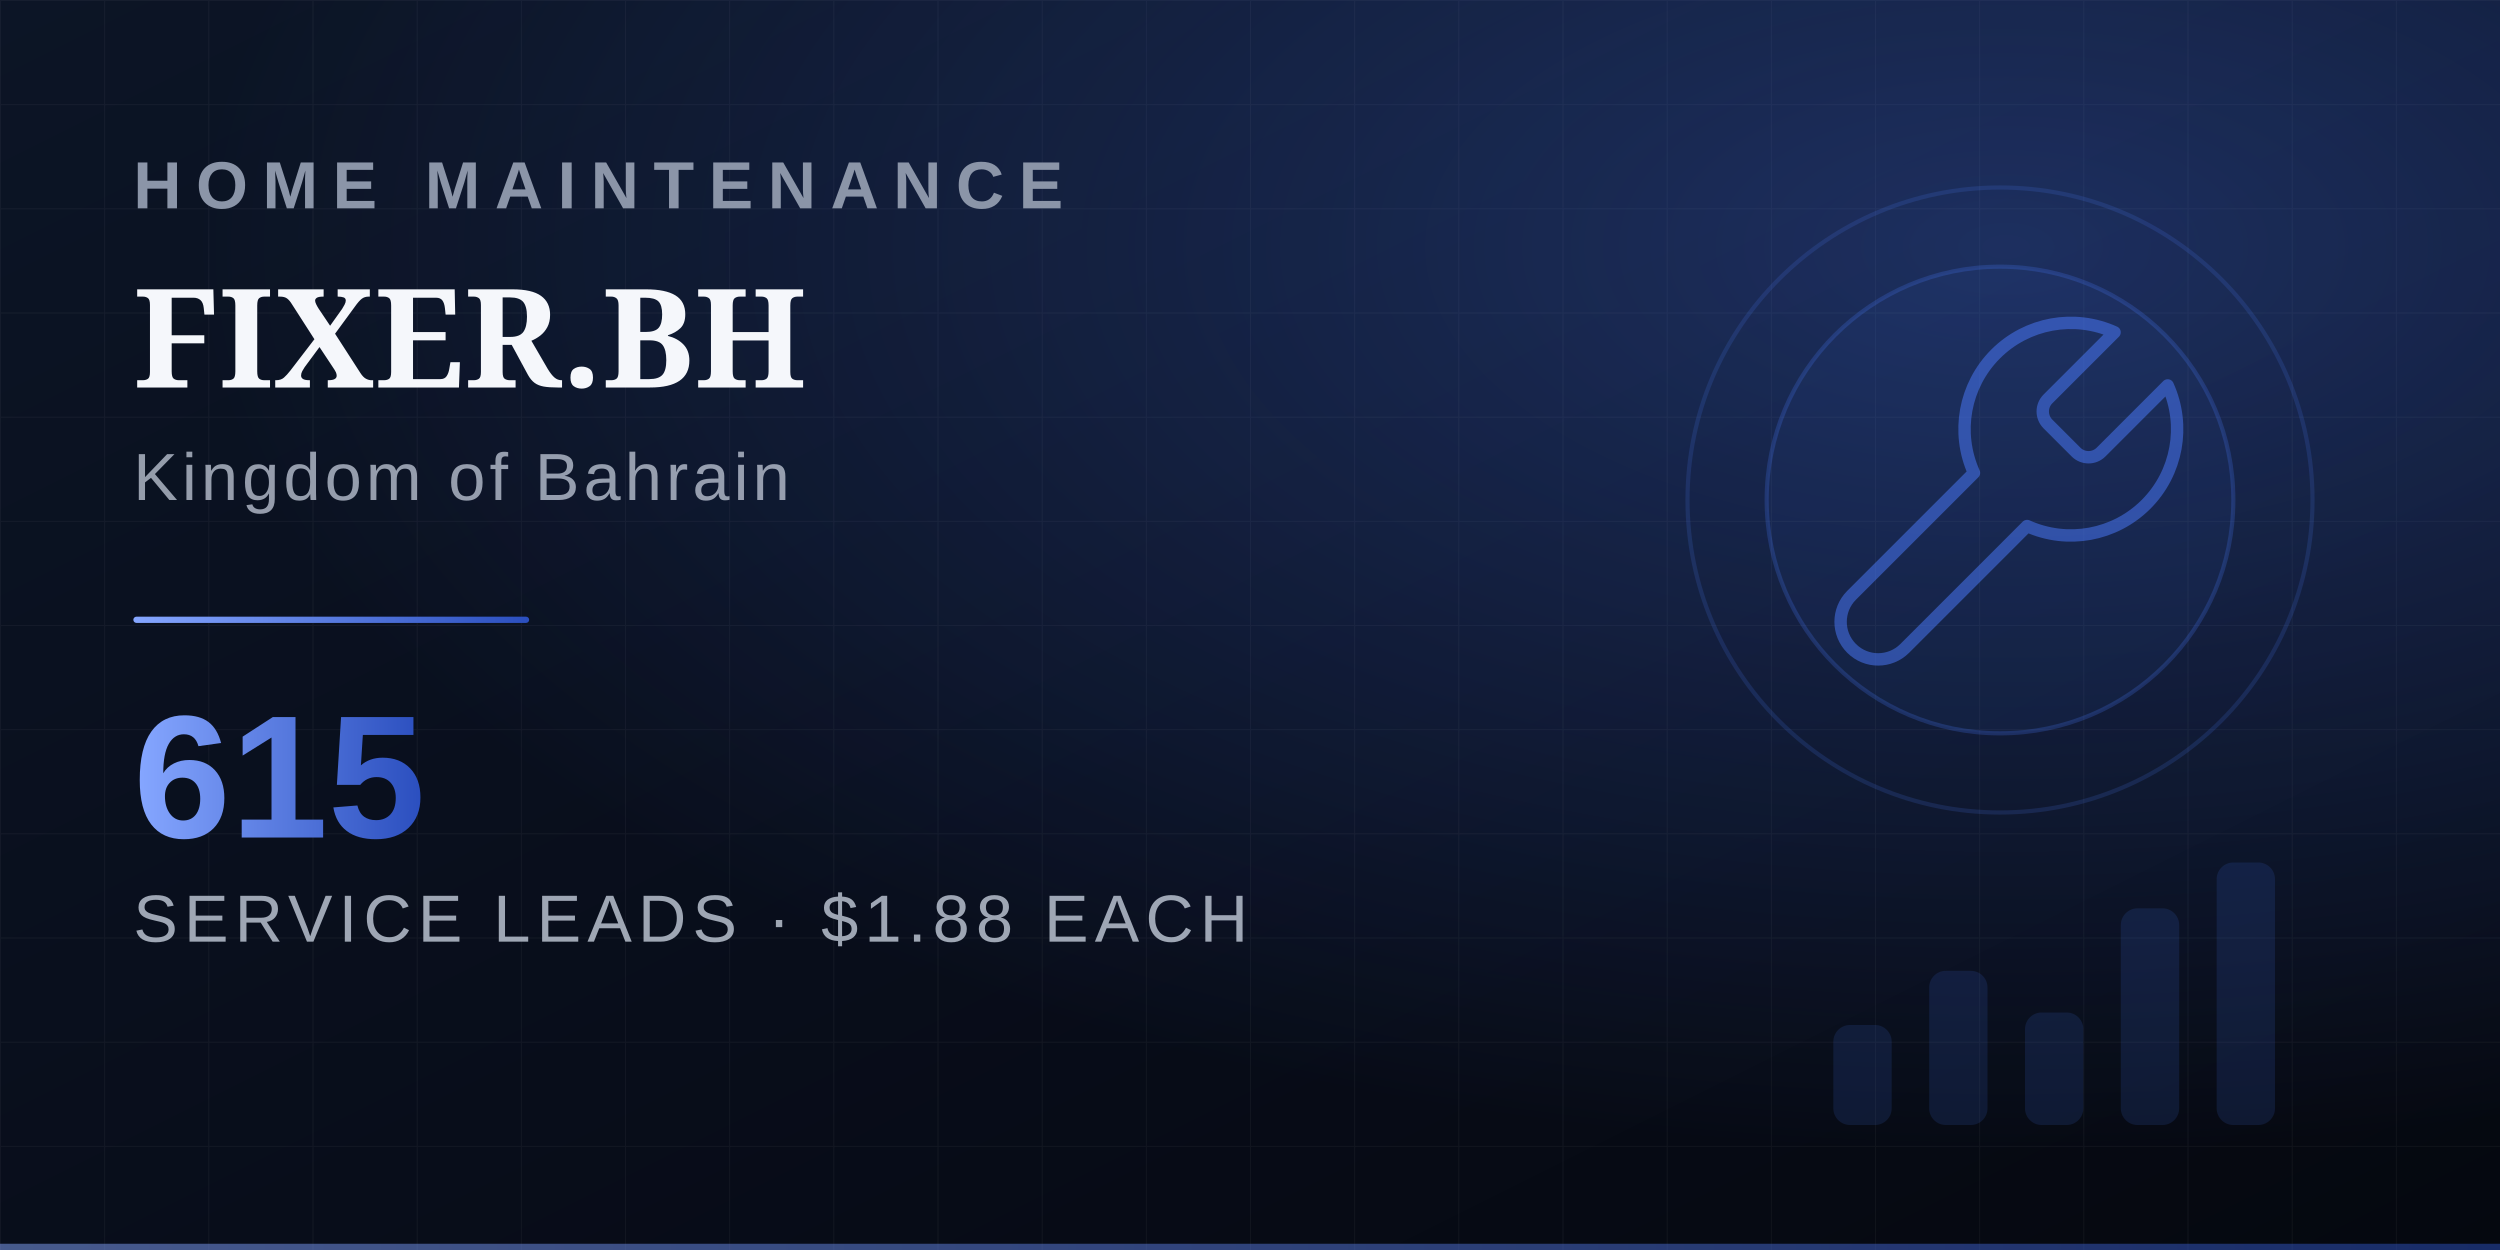
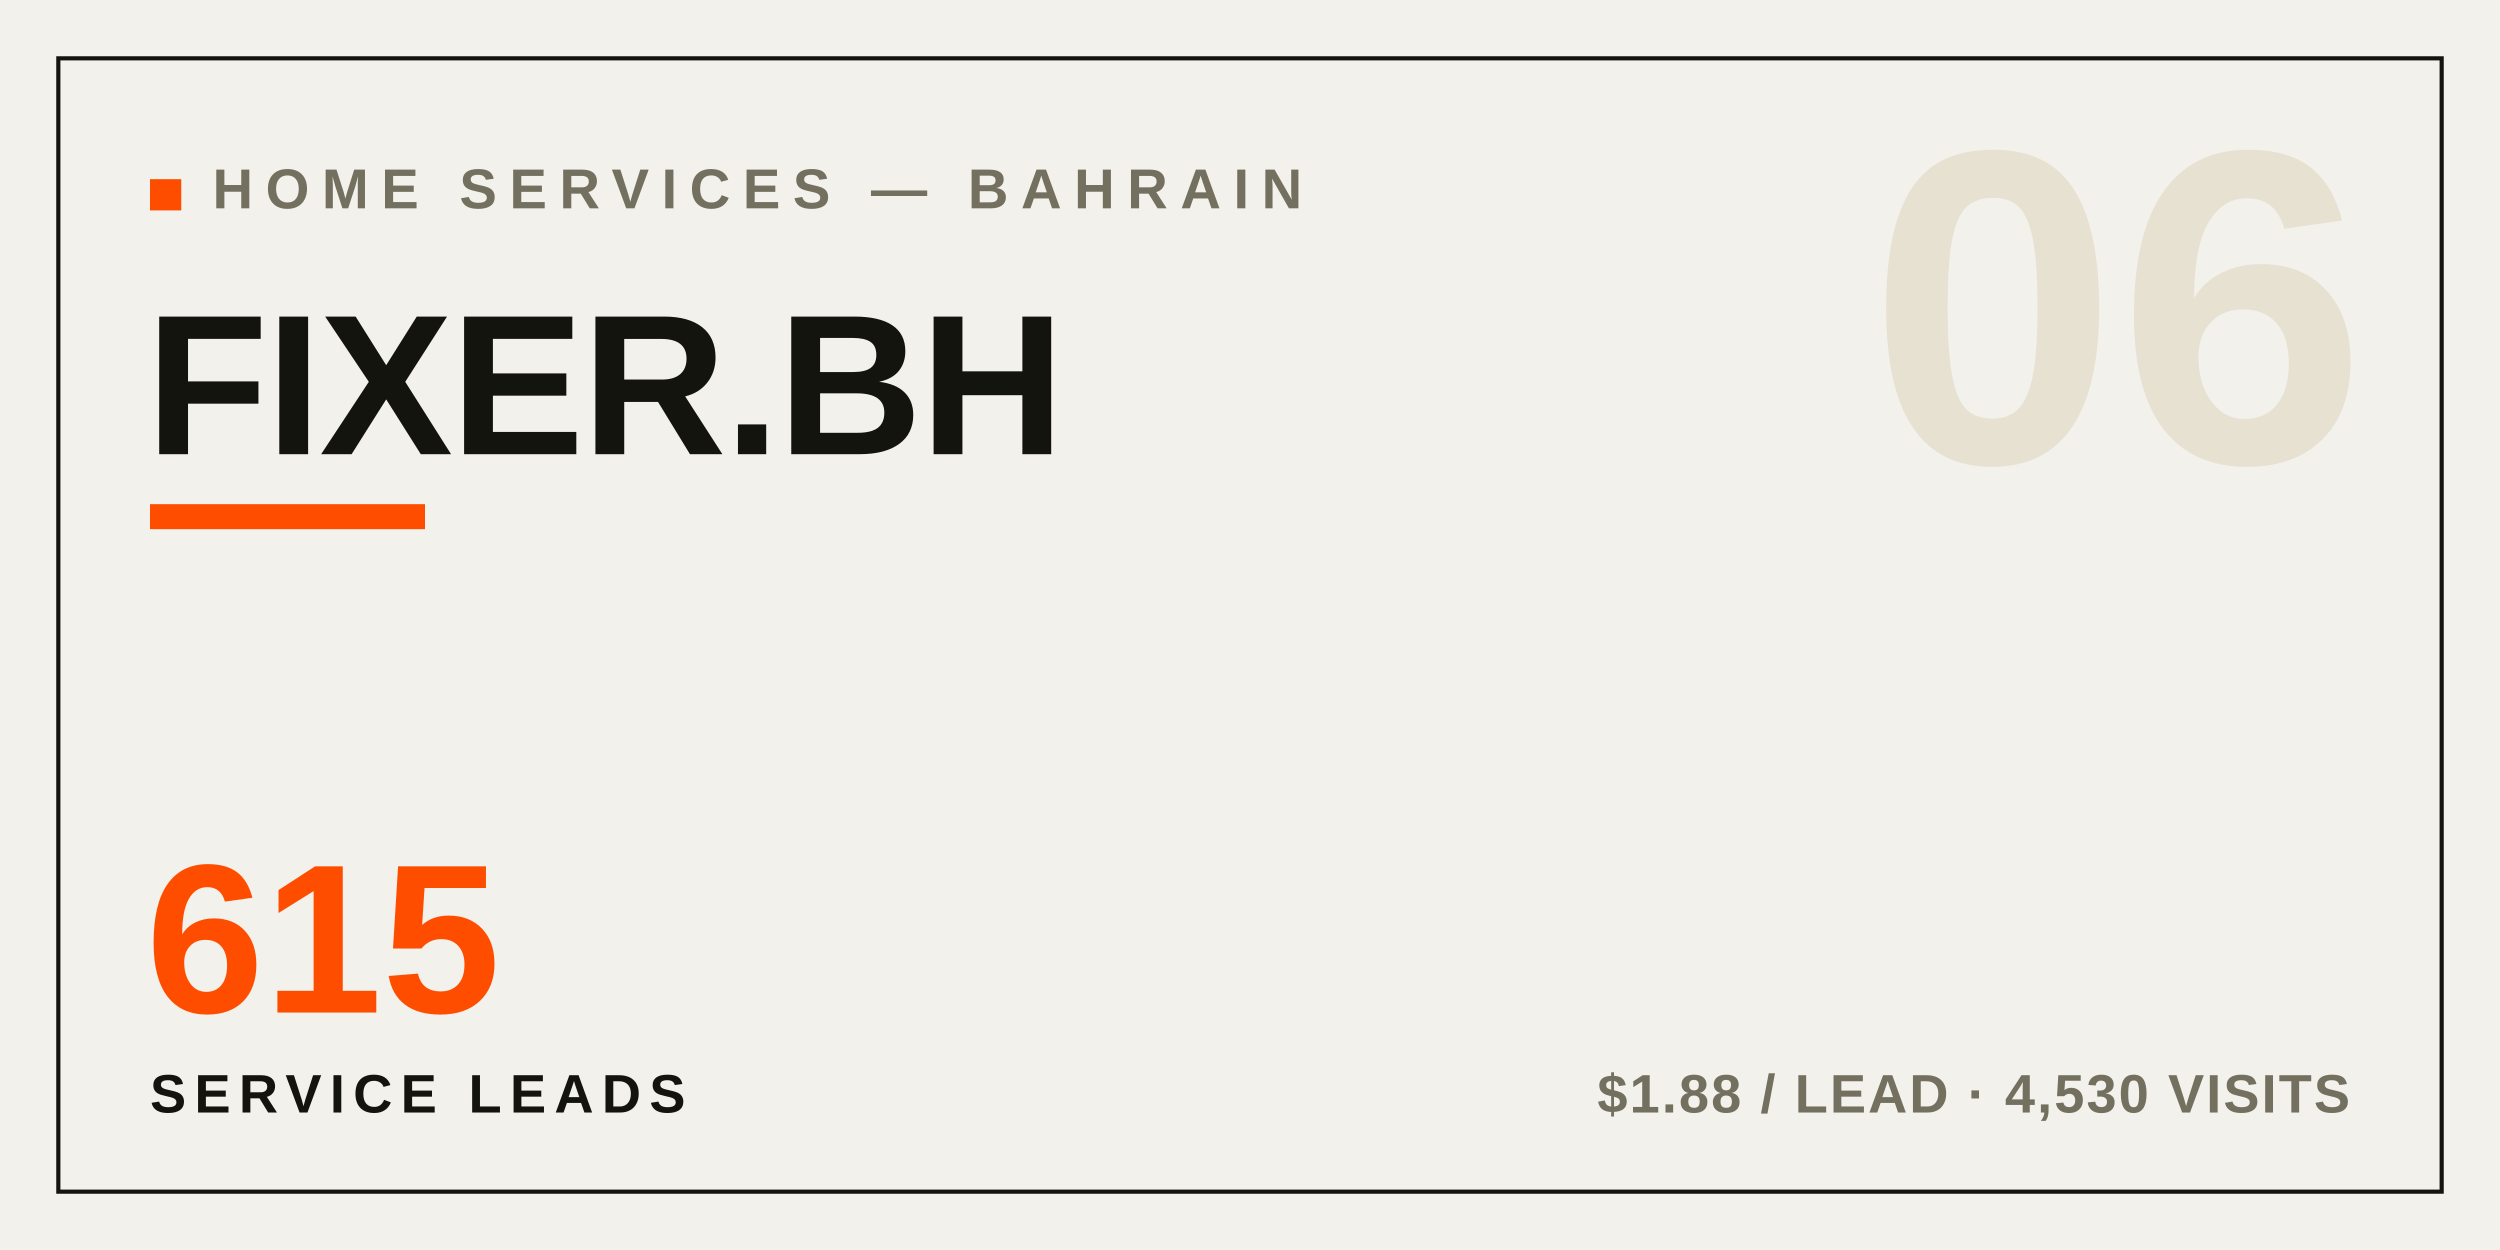
- <svg xmlns="http://www.w3.org/2000/svg" viewBox="0 0 1200 600" width="1200" height="600" role="img" aria-label="Fixer.bh Bahrain - 615 service leads at 1.88 dollars each">
-   <defs>
-     <linearGradient id="bg" x1="0" y1="0" x2="1" y2="1">
-       <stop offset="0" stop-color="#0C1526" />
-       <stop offset="0.55" stop-color="#080D1A" />
-       <stop offset="1" stop-color="#05080F" />
-     </linearGradient>
-     <radialGradient id="glow" cx="0.8" cy="0.2" r="0.72">
-       <stop offset="0" stop-color="#4C7DFF" stop-opacity="0.3" />
-       <stop offset="1" stop-color="#4C7DFF" stop-opacity="0" />
-     </radialGradient>
-     <linearGradient id="kpi" x1="0" y1="0" x2="1" y2="0">
-       <stop offset="0" stop-color="#85A6FF" />
-       <stop offset="1" stop-color="#2B4FBF" />
-     </linearGradient>
-     <pattern id="grid" width="50" height="50" patternUnits="userSpaceOnUse">
-       <path d="M50 0H0v50" fill="none" stroke="#ffffff" stroke-opacity="0.04" />
-     </pattern>
-   </defs>
-   <rect width="1200" height="600" fill="url(#bg)" />
-   <rect width="1200" height="600" fill="url(#grid)" />
-   <rect width="1200" height="600" fill="url(#glow)" />
-   <g transform="translate(960 240)">
-     <circle r="150" fill="none" stroke="#4C7DFF" stroke-opacity="0.16" stroke-width="2" />
-     <circle r="112" fill="#4C7DFF" fill-opacity="0.05" stroke="#4C7DFF" stroke-opacity="0.22" stroke-width="2" />
-     <g transform="translate(-102 -102) scale(8.5)" fill="none" stroke="#4C7DFF" stroke-opacity="0.5" stroke-width="0.7" stroke-linecap="round" stroke-linejoin="round">
-       <path d="M14.7 6.3a1 1 0 000 1.4l1.6 1.6a1 1 0 001.4 0l3.77-3.77a6 6 0 01-7.94 7.94l-6.91 6.91a2.12 2.12 0 01-3-3l6.91-6.91a6 6 0 017.94-7.94z" />
-     </g>
-   </g>
-   <g fill="#4C7DFF" fill-opacity="0.13">
-     <rect x="880" y="492" width="28" height="48" rx="8" />
-     <rect x="926" y="466" width="28" height="74" rx="8" />
-     <rect x="972" y="486" width="28" height="54" rx="8" />
-     <rect x="1018" y="436" width="28" height="104" rx="8" />
-     <rect x="1064" y="414" width="28" height="126" rx="8" />
-   </g>
-   <text x="64" y="100" font-family="Arial, Helvetica, sans-serif" font-size="32" font-weight="700" letter-spacing="7" fill="#8B95A8">HOME MAINTENANCE</text>
-   <text x="64" y="186" font-family="Georgia, serif" font-size="66" font-weight="700" fill="#F5F7FB">FIXER.BH</text>
-   <text x="64" y="240" font-family="Arial, Helvetica, sans-serif" font-size="32" letter-spacing="2" fill="#C3CBD9" fill-opacity="0.75">Kingdom of Bahrain</text>
-   <rect x="64" y="296" width="190" height="3" rx="1.5" fill="url(#kpi)" />
-   <text x="64" y="402" font-family="Arial, Helvetica, sans-serif" font-size="84" font-weight="700" fill="url(#kpi)">615</text>
-   <text x="64" y="452" font-family="Arial, Helvetica, sans-serif" font-size="32" letter-spacing="3" fill="#C3CBD9" fill-opacity="0.8">SERVICE LEADS · $1.88 EACH</text>
-   <rect y="597" width="1200" height="3" fill="url(#kpi)" opacity="0.5" />
+ <svg xmlns="http://www.w3.org/2000/svg" viewBox="0 0 1200 600" width="1200" height="600" role="img" aria-label="Fixer.Bh — 615 Service Leads">
+   <rect width="1200" height="600" fill="#F3F1EC" />
+   <text x="1136" y="222" text-anchor="end" font-family="Archivo, Arial, Helvetica, sans-serif" font-size="215" font-weight="900" fill="#E7E1D2">06</text>
+   <rect x="28" y="28" width="1144" height="544" fill="none" stroke="#14140F" stroke-width="2" />
+   <rect x="72" y="86" width="15" height="15" fill="#FF4D00" />
+   <text x="102" y="100" font-family="Archivo, Arial, Helvetica, sans-serif" font-size="27" font-weight="700" letter-spacing="6" fill="#73705F">HOME SERVICES — BAHRAIN</text>
+   <text x="70" y="218" font-family="Archivo, Arial, Helvetica, sans-serif" font-size="96" font-weight="900" fill="#14140F" letter-spacing="-1">FIXER.BH</text>
+   <rect x="72" y="242" width="132" height="12" fill="#FF4D00" />
+   <text x="70" y="486" font-family="Archivo, Arial, Helvetica, sans-serif" font-size="102" font-weight="900" fill="#FF4D00">615</text>
+   <text x="72" y="534" font-family="Archivo, Arial, Helvetica, sans-serif" font-size="26" font-weight="700" letter-spacing="4" fill="#14140F">SERVICE LEADS</text>
+   <text x="1128" y="534" text-anchor="end" font-family="Archivo, Arial, Helvetica, sans-serif" font-size="26" font-weight="600" letter-spacing="1" fill="#73705F">$1.88 / LEAD · 4,530 VISITS</text>
</svg>
